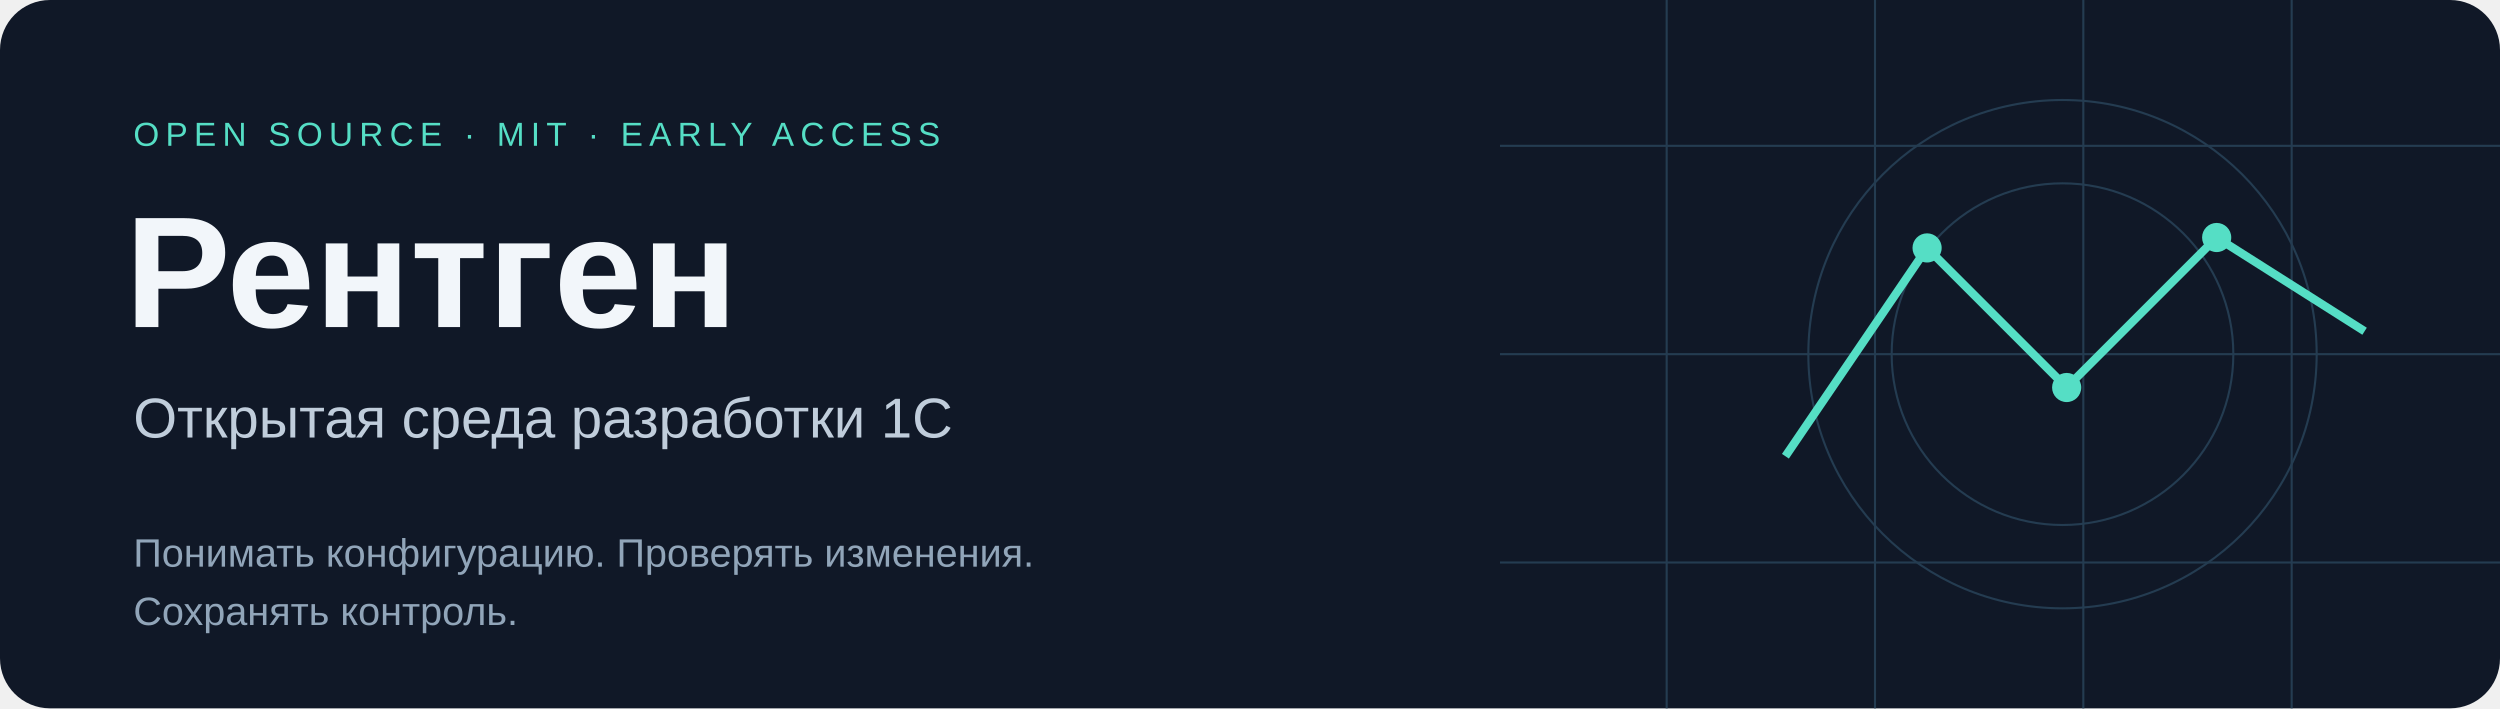
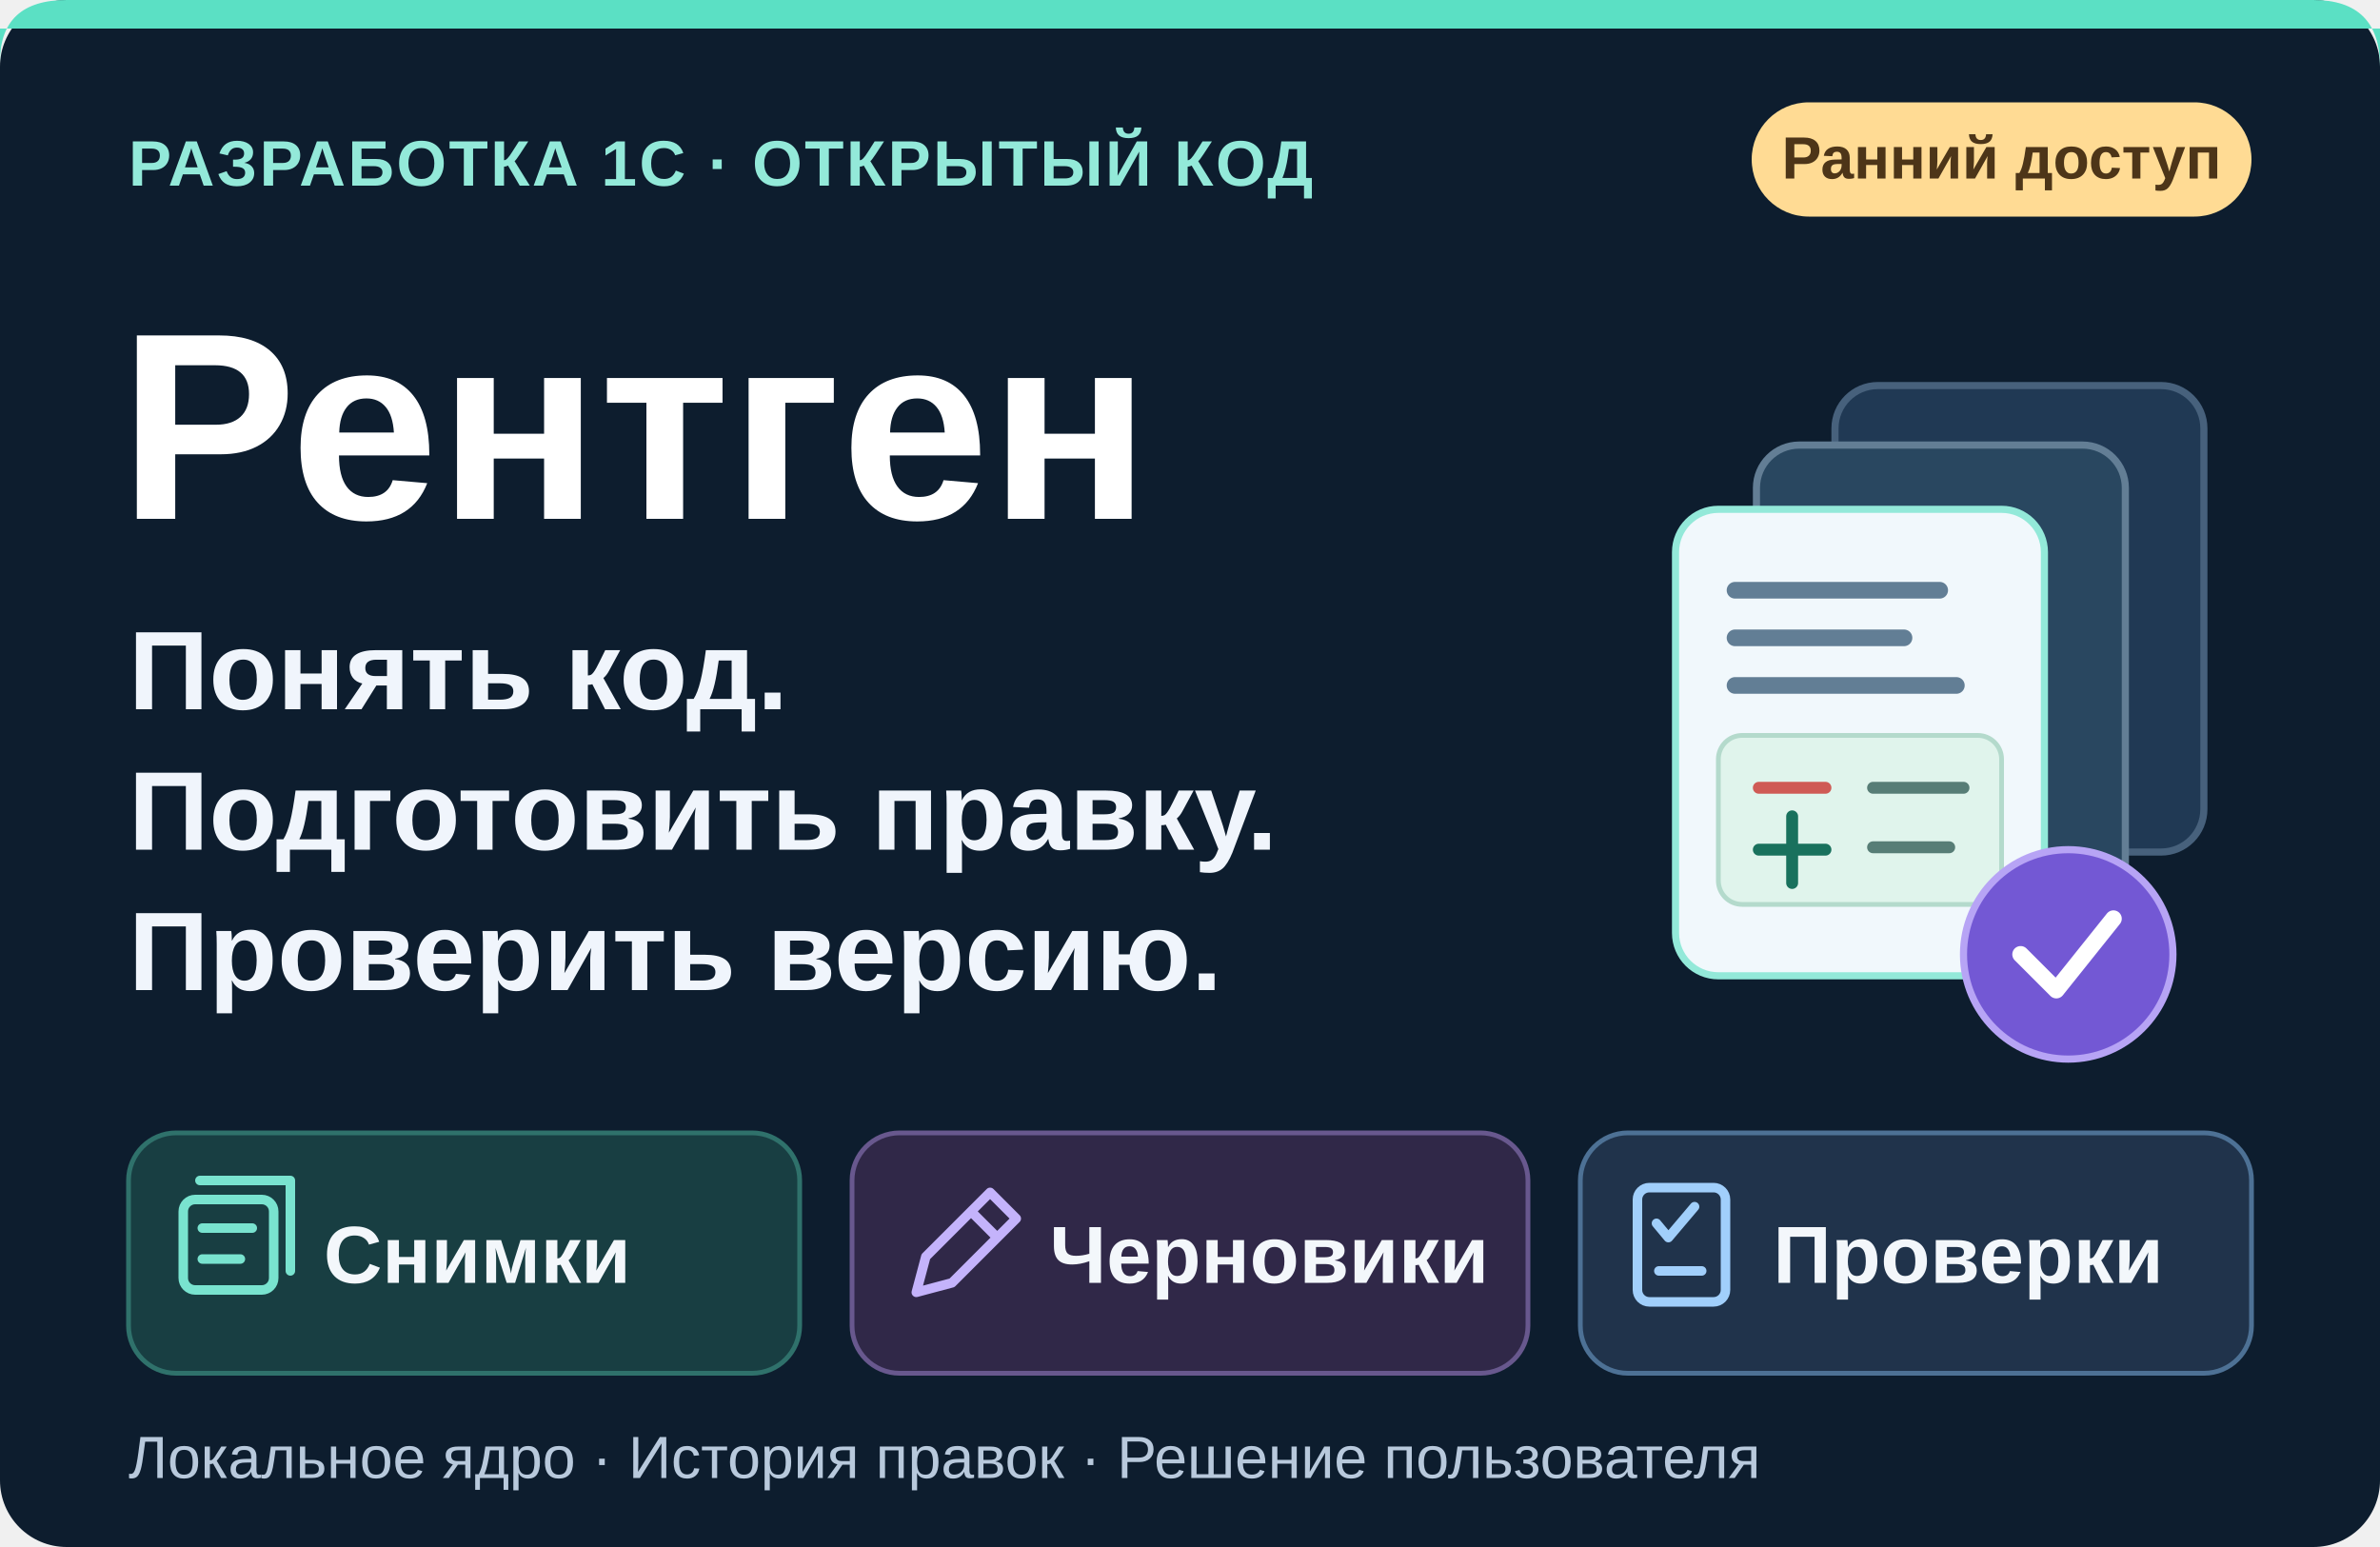
- <svg xmlns="http://www.w3.org/2000/svg" width="1200" height="340" viewBox="0 0 1200 340" role="img" aria-labelledby="title desc">
-   <rect width="1200" height="340" rx="24" fill="#101827" />
-   <g fill="none" stroke="#243c51" stroke-width="1">
-     <path d="M800 0v340M900 0v340M1000 0v340M1100 0v340M720 70h480M720 170h480M720 270h480" />
-     <circle cx="990" cy="170" r="122" />
-     <circle cx="990" cy="170" r="82" />
+ <svg xmlns="http://www.w3.org/2000/svg" width="1000" height="650" viewBox="0 0 1000 650" role="img" aria-labelledby="hero-title hero-desc">
+   <rect width="1000" height="650" rx="28" fill="#0d1d2e" />
+   <path d="M0 26Q0 0 28 0H972Q1000 0 1000 28V12H0Z" fill="#5be0c4" />
+   <g font-family="Segoe UI,Arial,sans-serif">
+     <text x="54" y="78" fill="#93e9d9" font-size="27" font-weight="700" letter-spacing="1">РАЗРАБОТКА 1С · ОТКРЫТЫЙ КОД</text>
+     <rect x="736" y="43" width="210" height="48" rx="24" fill="#ffdb94" />
+     <text x="841" y="75" text-anchor="middle" fill="#4d3518" font-size="25" font-weight="700">Ранний доступ</text>
+     <text x="50" y="218" fill="#ffffff" font-size="112" font-weight="800">Рентген</text>
+     <text x="54" y="298" fill="#f0f5fc" font-size="47" font-weight="600">Понять код.</text>
+     <text x="54" y="357" fill="#f0f5fc" font-size="47" font-weight="600">Подготовить правку.</text>
+     <text x="54" y="416" fill="#f0f5fc" font-size="47" font-weight="600">Проверить версию.</text>
  </g>
-   <path d="M857 219l68-100 67 67 72-72 71 45" fill="none" stroke="#55dec5" stroke-width="4" />
-   <g fill="#55dec5">
-     <circle cx="925" cy="119" r="7" />
-     <circle cx="992" cy="186" r="7" />
-     <circle cx="1064" cy="114" r="7" />
+   <g fill="none" stroke-linecap="round" stroke-linejoin="round">
+     <rect x="771" y="162" width="155" height="196" rx="18" fill="#203954" stroke="#47617c" stroke-width="3" />
+     <rect x="738" y="187" width="155" height="196" rx="18" fill="#294760" stroke="#637e95" stroke-width="3" />
+     <rect x="704" y="214" width="155" height="196" rx="18" fill="#f1f8fc" stroke="#93e9d9" stroke-width="3" />
+     <path d="M729 248H815M729 268H800M729 288H822" stroke="#627e95" stroke-width="7" />
+     <rect x="722" y="309" width="119" height="71" rx="10" fill="#e0f4ec" stroke="#b4dacc" stroke-width="2" />
+     <path d="M739 331H767" stroke="#cf5a55" stroke-width="5" />
+     <path d="M739 357H767M753 343V371" stroke="#19715d" stroke-width="5" />
+     <path d="M787 331H825M787 356H819" stroke="#577d76" stroke-width="5" />
+     <circle cx="869" cy="401" r="44" fill="#7358d4" stroke="#b7a4f5" stroke-width="3" />
+     <path d="M849 401L864 416L888 386" stroke="#ffffff" stroke-width="7" />
  </g>
-   <g font-family="Segoe UI,Arial,sans-serif">
-     <text x="64" y="70" fill="#55dec5" font-size="16" letter-spacing="3">OPEN SOURCE · MIT · EARLY ACCESS</text>
-     <text x="60" y="157" fill="#f2f6fa" font-size="76" font-weight="700">Рентген</text>
-     <text x="64" y="210" fill="#c0cddb" font-size="27">Открытая среда разработки 1С</text>
-     <text x="64" y="272" fill="#91a5b9" font-size="19">Понимать конфигурацию. Проверять изменения.</text>
-     <text x="64" y="300" fill="#91a5b9" font-size="19">Сохранять контроль.</text>
+   <rect x="54" y="476" width="282" height="101" rx="20" fill="#183e42" stroke="#2f716b" stroke-width="2" />
+   <rect x="358" y="476" width="284" height="101" rx="20" fill="#302848" stroke="#68588e" stroke-width="2" />
+   <rect x="664" y="476" width="282" height="101" rx="20" fill="#20334b" stroke="#4d7195" stroke-width="2" />
+   <g fill="none" stroke-width="4" stroke-linecap="round" stroke-linejoin="round">
+     <g stroke="#79e3cf">
+       <rect x="77" y="504" width="38" height="38" rx="5" />
+       <path d="M84 496H122V534M85 516H106M85 529H101" />
+     </g>
+     <g stroke="#c4b3fb">
+       <path d="M385 543L389 528L416 501L427 512L400 539Z M408 509L419 520" />
+     </g>
+     <g stroke="#a1cffb">
+       <rect x="688" y="499" width="37" height="48" rx="5" />
+       <path d="M696 514L701 520L712 507M697 534H715" />
+     </g>
  </g>
+   <g font-family="Segoe UI,Arial,sans-serif" font-size="34" font-weight="700" fill="#f3f7fb">
+     <text x="136" y="539">Снимки</text>
+     <text x="441" y="539">Черновики</text>
+     <text x="745" y="539">Проверки</text>
+   </g>
+   <text x="54" y="621" fill="#b8c9dc" font-family="Segoe UI,Arial,sans-serif" font-size="25">Локальное ядро · История правок · Решение пользователя</text>
</svg>
